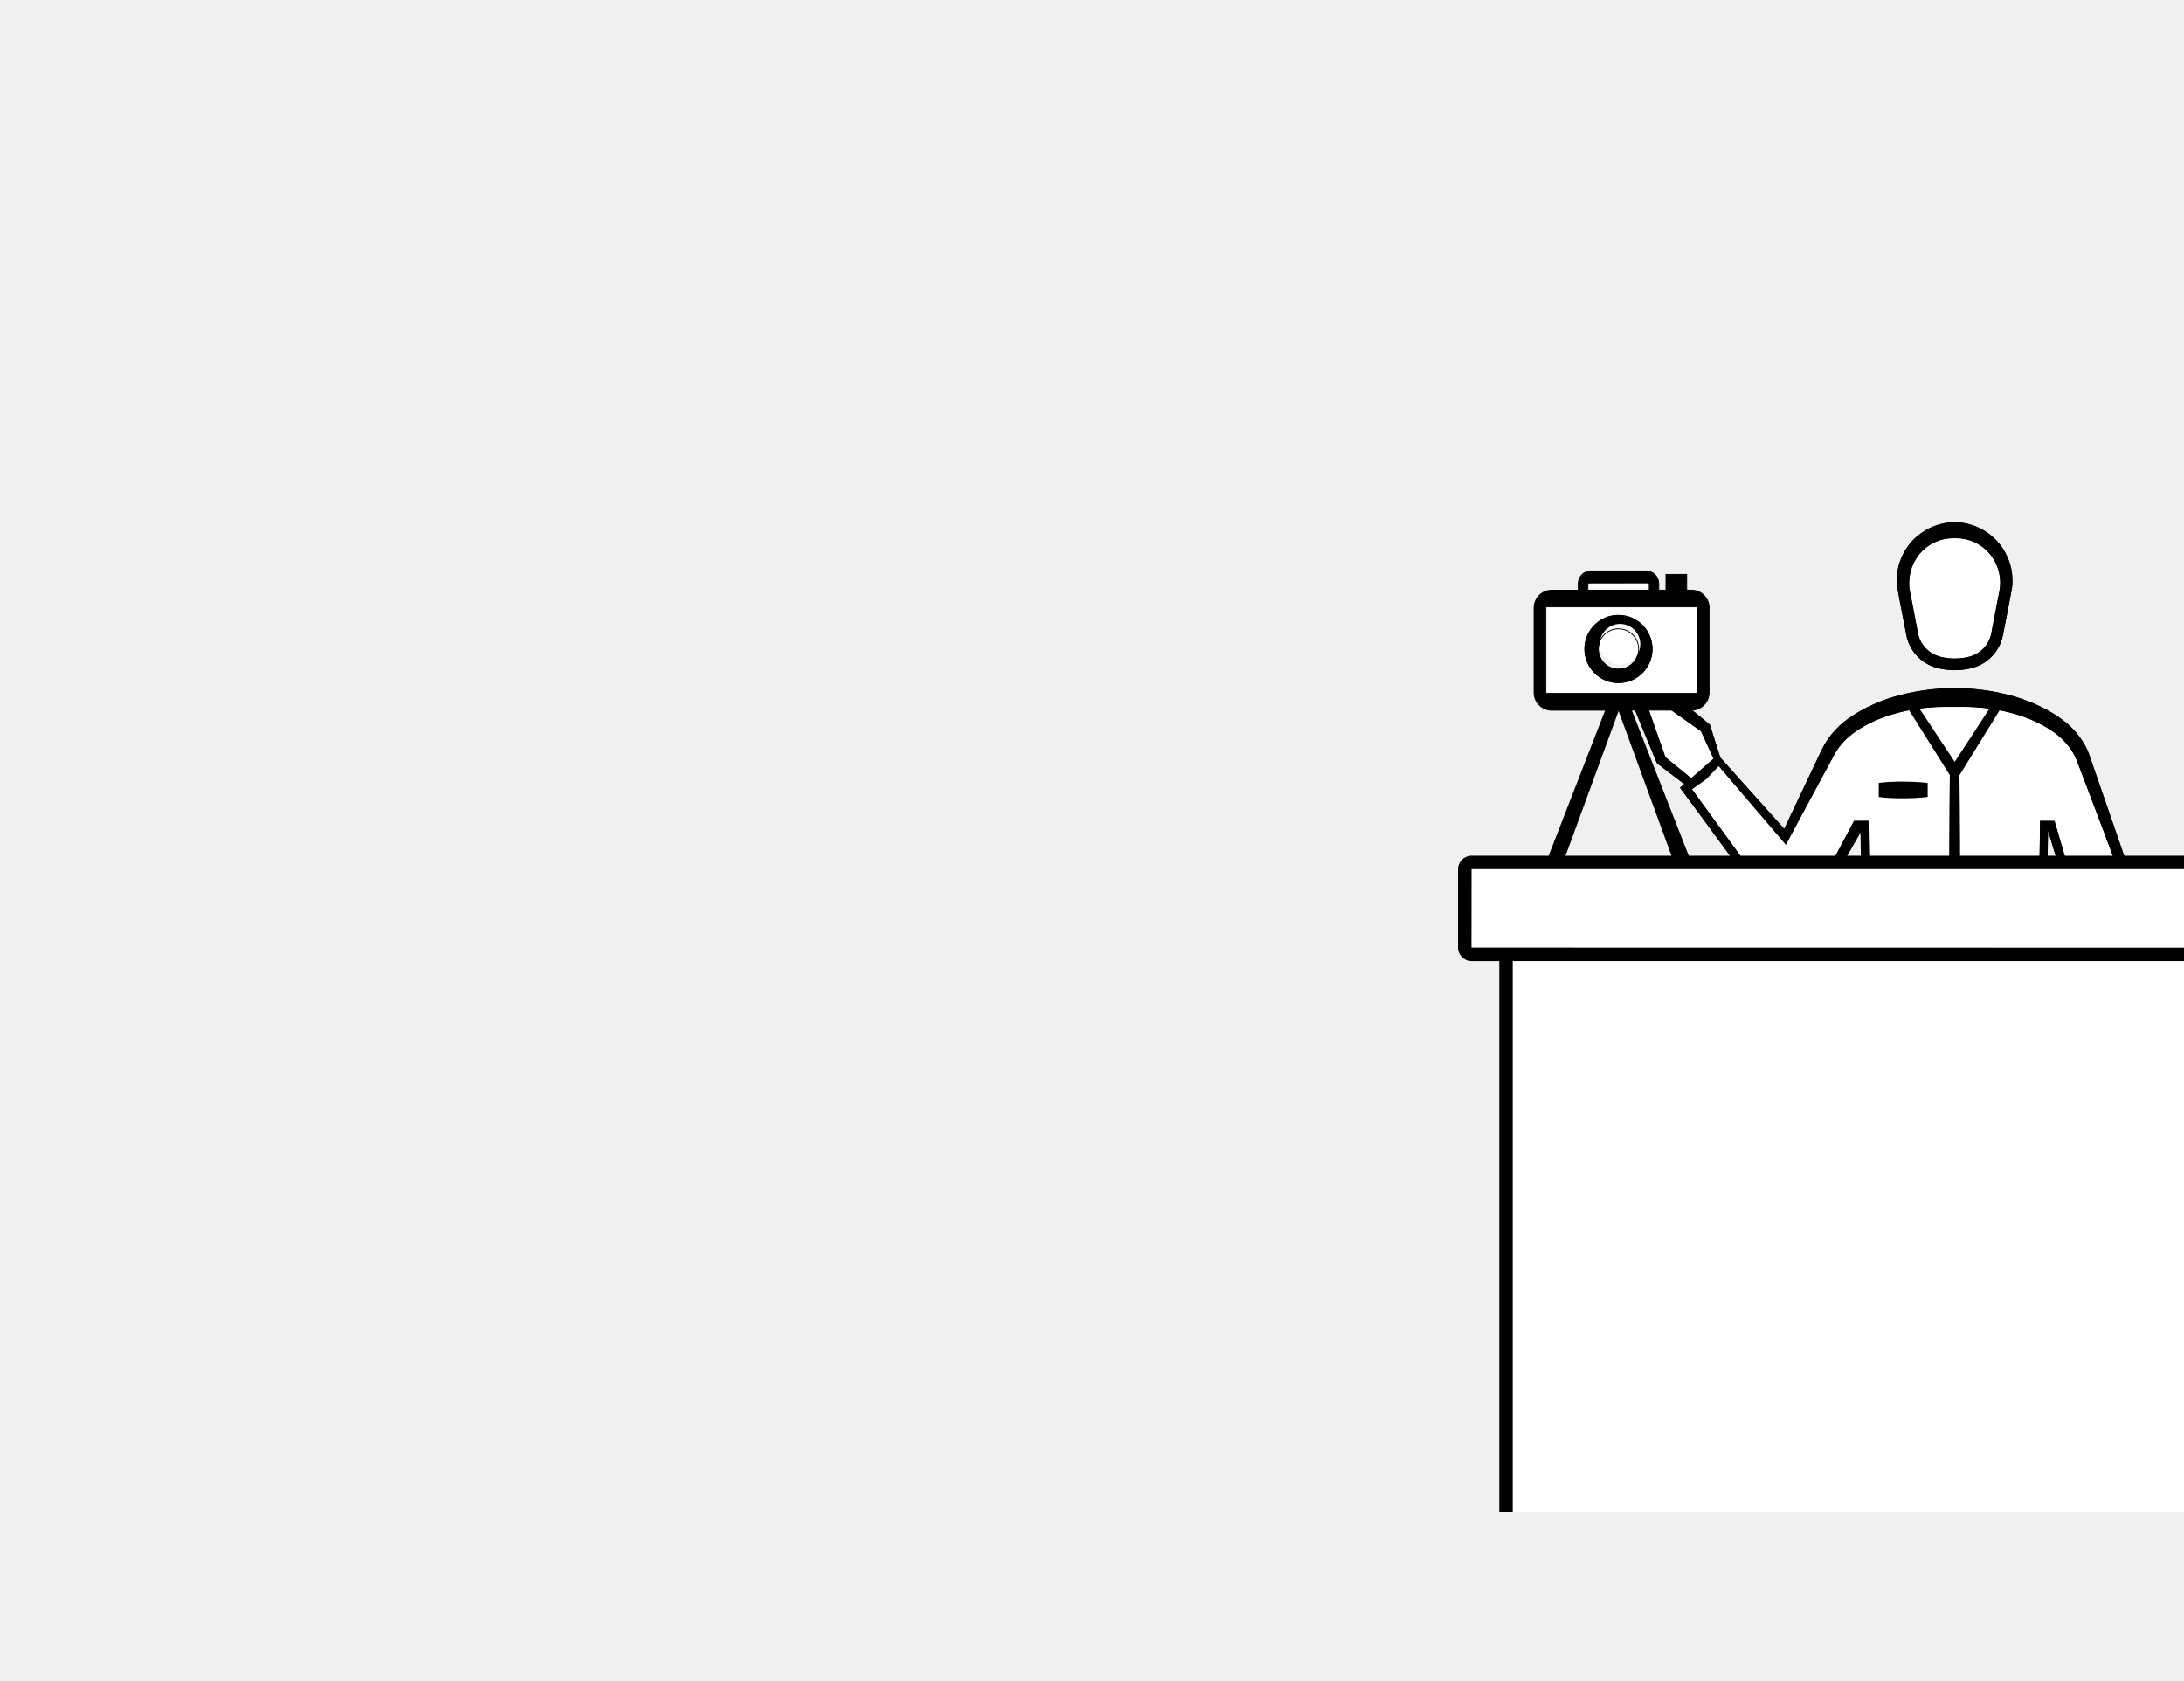
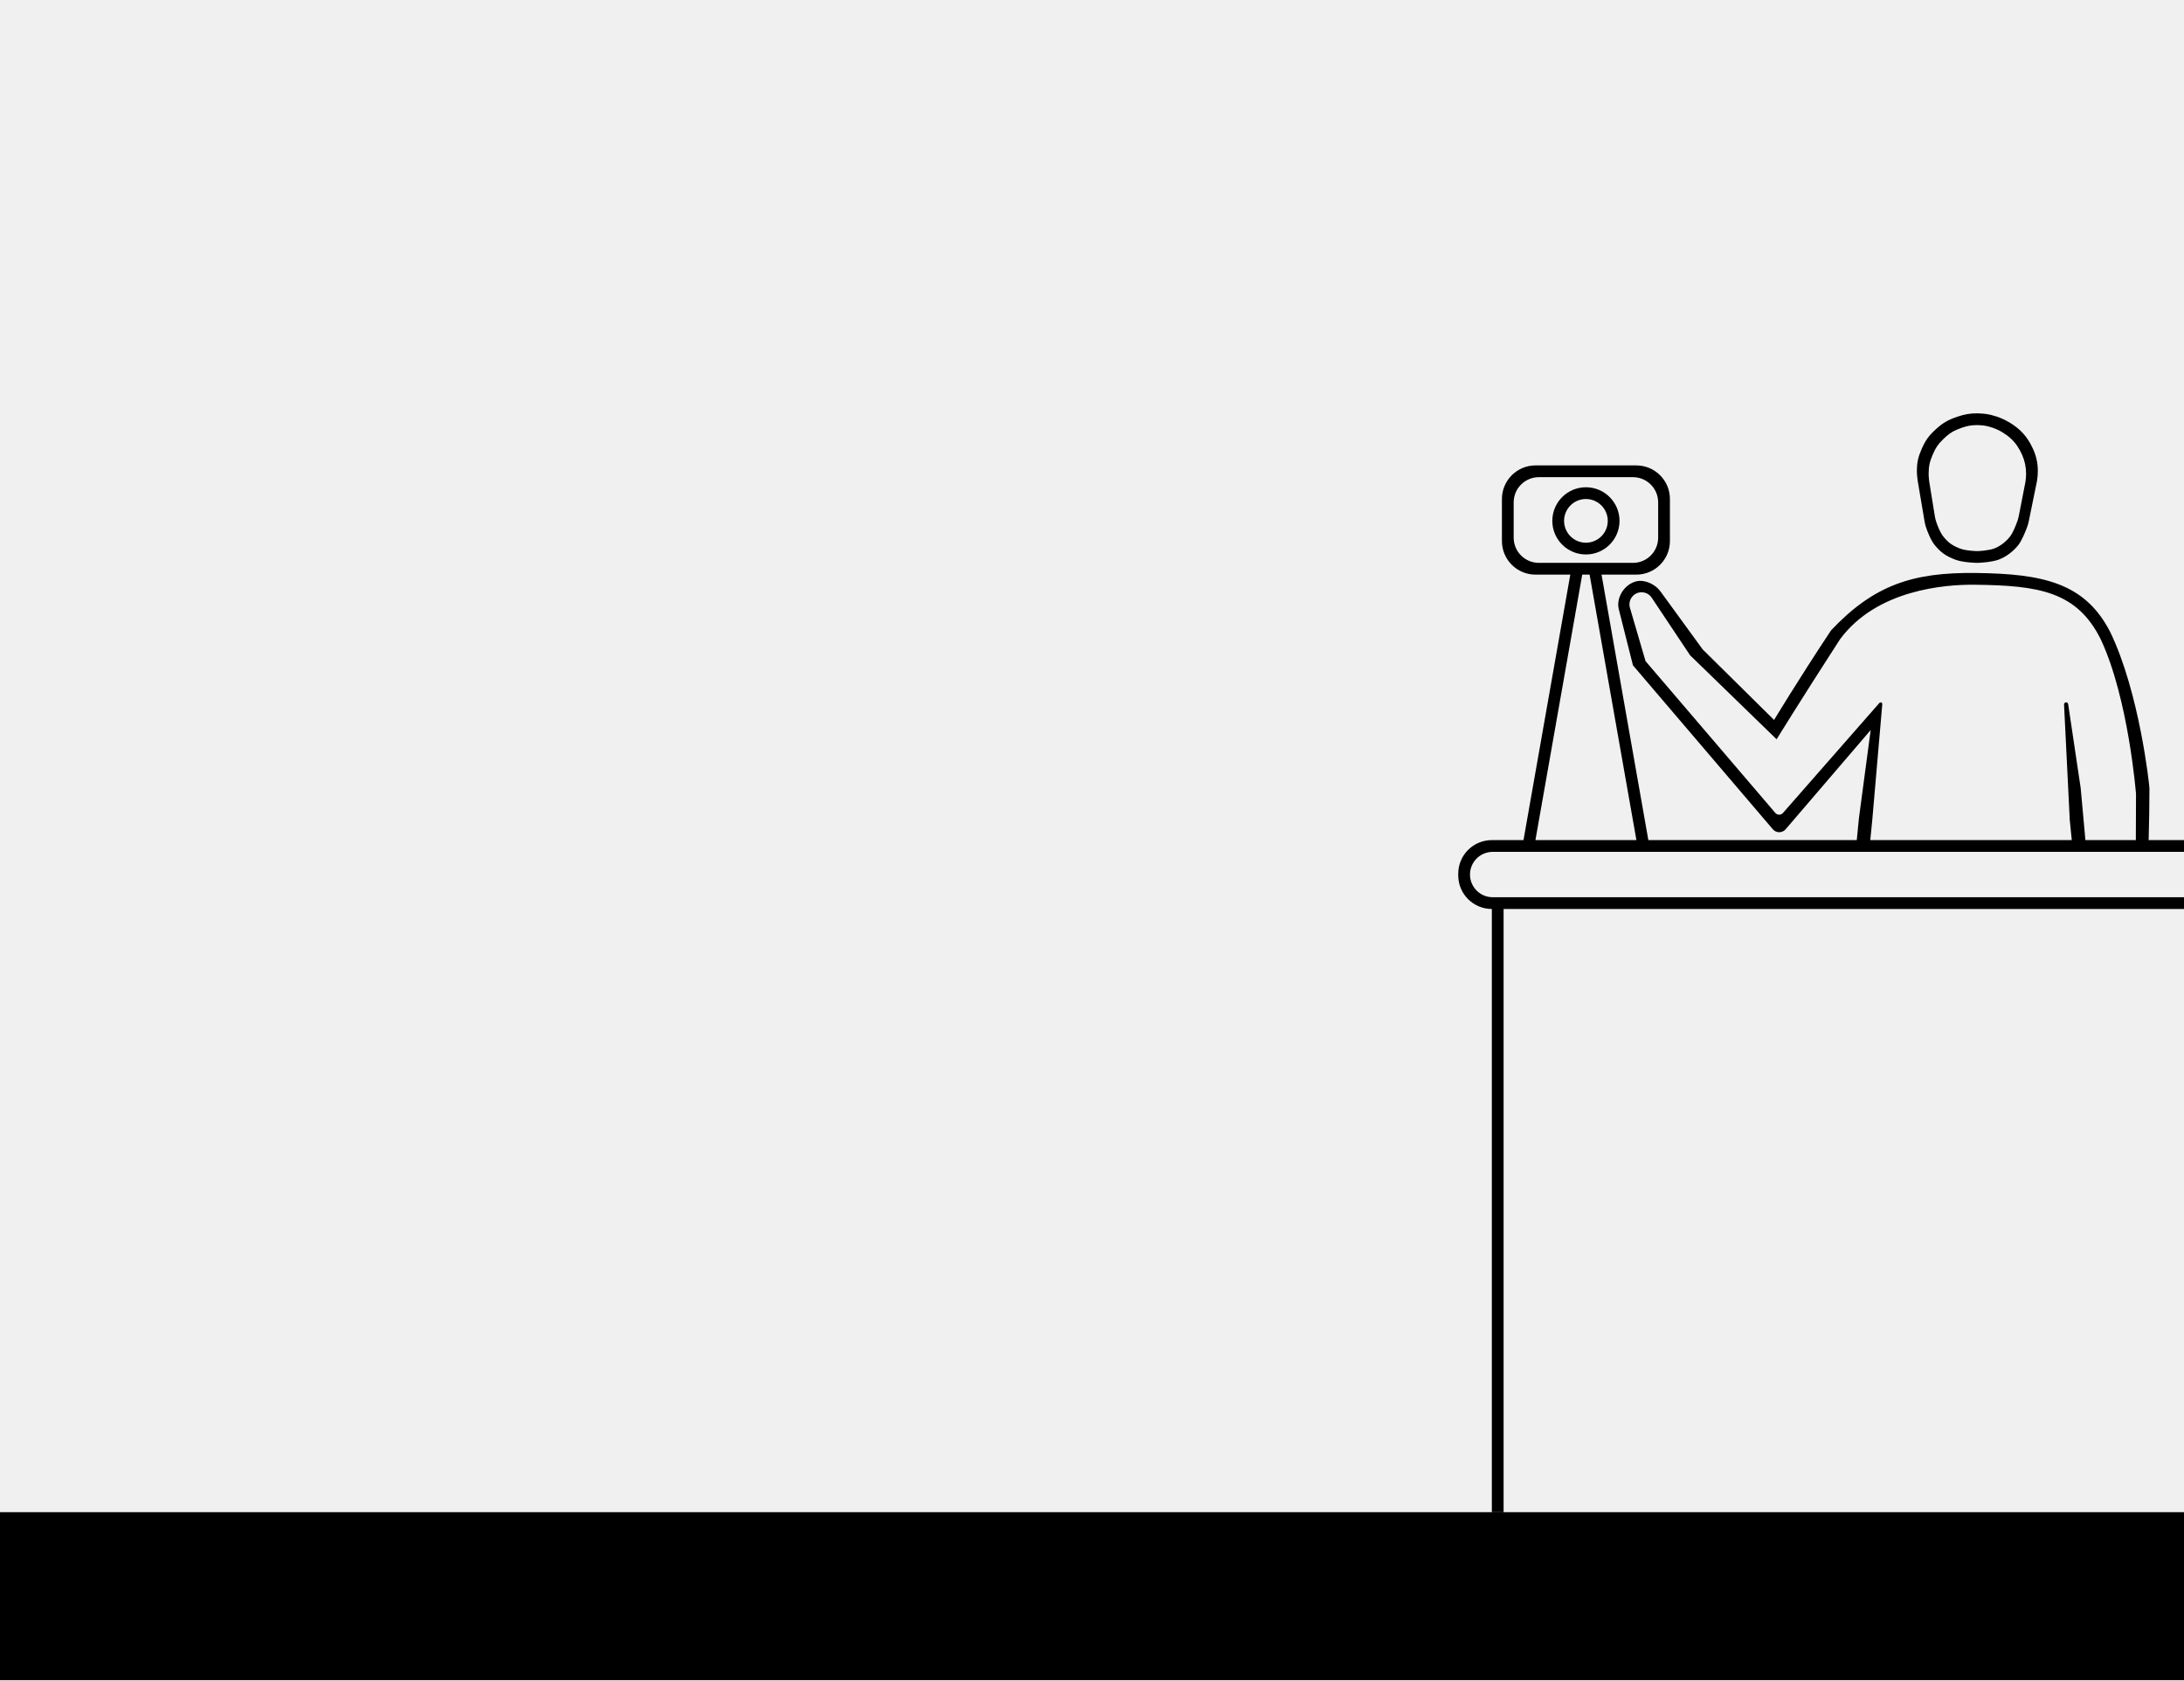
- <svg xmlns="http://www.w3.org/2000/svg" id="Capa_1" data-name="Capa 1" viewBox="0 0 1300 1000">
-   <defs>
-     <style>.cls-1{fill:#fff;}.cls-2{stroke:#000;stroke-miterlimit:10;stroke-width:0.5px;}</style>
-   </defs>
-   <path d="M1274.17,670.54h0l-13.28-24.15-3.73-6.77-3-5.39,0-.07-.06-.1,2,0,.95,0,.75,0,.32-1.75L1261,617l1.63-9,4.28-24.4,4.28-24.41,2.14-12.21c.17-1,.35-2,.53-3.07a20.9,20.9,0,0,0,.19-3.54,21.61,21.61,0,0,0-1.36-6.94l.1.32-29.6-85.61c-.57-1.39-1.21-2.76-1.91-4.09-.23-.44-.47-.88-.73-1.31a45.23,45.23,0,0,0-3.36-5q-1.38-1.78-2.92-3.42c-.34-.36-.69-.72-1-1.07-.17-.18-.33-.33-.49-.48l-.29-.28-.26-.25-.48-.46,0,0-.58-.53-.36-.32-.75-.65,0,0c-.38-.33-.76-.65-1.15-.95a73.27,73.27,0,0,0-9.89-6.5c-.67-.38-1.35-.74-2-1.1l-1.28-.65a.84.84,0,0,0-.21-.11,100.21,100.21,0,0,0-15.76-6.26,129.45,129.45,0,0,0-72.71,0,100.1,100.1,0,0,0-15.75,6.26,1.13,1.13,0,0,0-.22.11c-.43.21-.86.43-1.27.65-.68.36-1.36.72-2,1.1a74,74,0,0,0-9.9,6.5c-.39.3-.77.62-1.15.95s-.76.64-1.14,1l-.58.53-.5.49c-.36.33-.69.64-1,1a48.43,48.43,0,0,0-4,4.49c-.8,1-1.56,2.11-2.26,3.22a2.9,2.9,0,0,0-.27.41.6.6,0,0,0-.09.15c-.26.4-.49.8-.73,1.21a0,0,0,0,0,0,0c-.22.36-.42.71-.62,1.07l-.06.11c-.16.29-.34.61-.5.93s-.25.51-.38.75-.1.2-.14.3l-1,2-3.45,7.3-4.26,9-6.17,13-7.59,16L1024,450.85l-6-18.9-.24-.74-.76-.62-28.09-23h0l-2.22-1.84,0,0-2.54,1.75-10.65,7.34-2.72,1.9,1.27,3.07,13.89,33.56.36.86.58.45,15.74,12,0,0-.82.7,0,0h0l-.86.72h0l-.86.72,1.43,1.94q12.38,16.74,24.66,33.51l12.28,16.81,6.14,8.39,3.07,4.2,1.54,2.1.77,1c.28.35.64.79,1,1.14a20.42,20.42,0,0,0,1.77,1.71,21.3,21.3,0,0,0,5.7,3.55,23.43,23.43,0,0,0,2.26.81,21.76,21.76,0,0,0,5.72.86,20.33,20.33,0,0,0,5.75-.66A21.49,21.49,0,0,0,1085.38,534l2.57-4.52,7.59-13.4,2.65-4.69c2.79-4.91,5.62-9.79,8.45-14.69l.78-1.35.21,11.92v.6l1.19,50.84v0h0v.06h0l-10.33,77v.1h0v.19l-2.3,38.47-1.15,19.3-.28,4.82c0,.12,0,.24,0,.36,0,.64-.06,1.29-.08,1.94,0,.15,0,.3,0,.45l-.06,2-.3,9.66-1.23,38.6L1092,790.23l-.55,19.31c-.11,3.23-.1,6.44-.14,9.66l-.09,9.65-.3,31.55h5.41l.63-31.44.2-9.65c0-.52,0-1,0-1.57l0-1.4c0-1.42,0-2.85.1-4.27,0-.75,0-1.51.08-2.27l.74-19.28v-.13l2.92-77.11c0-1.61.09-3.21.15-4.82.42-11.21,1.21-22.39,1.84-33.59a.41.41,0,0,1,0-.11q.23-3.76.44-7.53.19-3.45.38-6.9c.09-1.57.17-3.14.25-4.71l.45-8.65.46-8.65.09-1.8,0,.13.05-.69,0,.56.74-6.08,1.59-13.12,2.16-19.36,1.81-16.72.28-2.57.2-1.71,2-17.72,0-.3v-.24l-.49-16.77c-.12-4.17-.26-8.34-.37-12.52,0-1.39-.07-2.79-.1-4.19l-.4-16.77-.29-16.77v-.05l0-3.14h-8.62l-23.26,43.76,0,.06a16.2,16.2,0,0,1-2.12,2.69,16.5,16.5,0,0,1-7.55,4.44,16.13,16.13,0,0,1-8.77-.12,16.34,16.34,0,0,1-7.44-4.67c-.26-.29-.44-.5-.69-.81l0-.07-.71-1-1.53-2.1-3.06-4.2-6.11-8.4-12.22-16.8-22.95-31.55,0,0,1.17-1.07,2.39-2.16-2.55-2.08h0l-1.57-1.29-15.28-12.52L981,421l5.52-4.14,0,0,26,18.38,7.93,17.4.18.39.18.19h0l39.8,46.57,2.51,2.94,1.82-3.53h0l2.28-4.22,0,0,14.82-27.5,8.57-15.89,1.05-1.94.27-.5.24-.41v0c.13-.24.28-.5.44-.74l0-.06,0,0c.36-.64.79-1.24,1.21-1.84l.07-.11c.66-1,1.38-1.9,2.14-2.82a40.13,40.13,0,0,1,3.37-3.54c.27-.26.65-.59,1-.88l.5-.46.42-.36.67-.55.2-.14v0c.39-.31.79-.62,1.21-.93,1.06-.8,2.19-1.56,3.34-2.29a68.25,68.25,0,0,1,7.23-4,90.13,90.13,0,0,1,15.72-5.7,112.82,112.82,0,0,1,28.18-3.53c.49,0,1,0,1.49,0h7.71c.5,0,1,0,1.49,0a113,113,0,0,1,28.19,3.53,90.63,90.63,0,0,1,15.71,5.7,69.25,69.25,0,0,1,7.23,4c.87.55,1.74,1.13,2.56,1.73l.77.56c.43.31.84.62,1.21.93l0,0,.19.13,0,0,.64.52.42.36.5.46.25.22.29.26.45.4c.31.29.62.59.91.89a35.54,35.54,0,0,1,2.49,2.7,35,35,0,0,1,3.47,4.93c.61,1.06,1.16,2.14,1.66,3.25a11.9,11.9,0,0,1,.47,1.11l.23.58.25.64,1,2.62,2,5.24,4,10.5,7.94,21,1.17,3.08,1.15,3.09c4.5,12,8.93,24,13.41,36l.1.34a16.2,16.2,0,0,1,1.15,5.08,16.73,16.73,0,0,1-.09,2.65l-.46,3L1266,558.43l-3.77,24.45-1.25,8.17-2.52,16.28-1.48,9.15-2,12.45-.23,1.39h-6.35l1.05,2.44.06.14.55,1.32,3.52,8.38,5.42,12.89,6.17,14.66-3.17,1.91-2.06-2-4.29-4.06-16.78-16,0,0L1237,637.58l-.82-5.74.1-1.9,4.4-81.54h0l0-.54-.16-.48-10.29-33.57,0-.14-7.35-25.12v-.05h-8.62l0,3.14-.29,16.77-.39,16.76c-.13,5.59-.32,11.19-.48,16.77l-.5,16.77v.22l0,.32,2.24,19.35,2.1,19.37,2.15,19.36,1.6,13.1.74,6.1,0-.56.05.69,0-.13.09,1.77.91,17.23c.33,6.41.67,12.83,1.07,19.24.72,12.84,1.66,25.66,2,38.52l2.91,77.11.75,19.27c.15,3.22.15,6.43.24,9.65l.2,9.65.63,31.44h5.42l-.31-31.55-.09-9.65c0-3.22,0-6.43-.14-9.66l-.55-19.31-1.08-38.61-1.22-38.6-.31-9.66c-.06-1.61-.09-3.22-.17-4.82l-.28-4.82-1.15-19.29L1228,636v-.2l-10.34-77.06v.1l0-.23,0,.13,1.2-50.91v-.54l.23-13.1,0,.1,6.47,21.54,9.8,32.7-2.57,43.73-2.31,39.68h0V632l0,.13,2.34,20.14.07.61,0,0,.73.85h0l5.45,5.91,13.37,14.5,4.78,5.18,1,1.1,2.18,2.37,15.1-9.77h0Zm-88.41,160.31-1.12-14.25-.15-1.84-.09-1.16c-.06-.68-.1-1.36-.17-2q0-.44-.09-.87l-.48-4.05-.33-2.72-.65-5.5L1181.45,788l-.66-5.62L1177.11,750c-2.35-21.6-4.71-43.19-6.72-64.83l0-.25-.26-2.57v-.1h-13.71l-.28,2.81c-2,21.64-4.37,43.22-6.72,64.81l-3.68,32.36-1.89,16.18-1,8.08-.48,4c-.08.67-.14,1.35-.19,2a.76.76,0,0,1,0,.15c-.05.63-.09,1.26-.15,1.89l-1.29,16.23-1.38,16.23-1.13,13.32h6l3.93-45.17c.13-1.35.22-2.7.38-4l.51-4.05,1-8.06,2.06-16.15,4.1-32.29,7-54.86,0,.13,7,54.86,1.42,11.15,2.67,21,1.33,10.5.73,5.78.29,2.31.73,5.62.51,4.05a.66.66,0,0,1,0,.14c0,.42.1.84.13,1.26s.1,1,.14,1.52.07.84.11,1.26l3.92,45h6l-1.14-13.32Z" />
-   <path class="cls-1" d="M1268.29,543.19l-.46,3L1266,558.43l-3.77,24.45-1.25,8.17-2.52,16.28-1.48,9.15-2,12.45-.23,1.39h-6.35l1.05,2.44.06.14.55,1.32,3.52,8.38,5.42,12.89,6.17,14.66-3.17,1.91-2.06-2-4.29-4.06-16.78-16,0,0L1237,637.58l-.82-5.74.1-1.9,4.4-81.54h0l0-.54-.16-.48-10.29-33.57,0-.14-7.35-25.12v-.05h-8.62l0,3.14-.29,16.77-.39,16.76c-.13,5.59-.32,11.19-.48,16.77l-.5,16.77v.22l0,.32,2.24,19.35,2.1,19.37,2.15,19.36,1.6,13.1.74,6.1.09,1.77.91,17.23c.33,6.41.67,12.83,1.07,19.24.72,12.84,1.66,25.66,2,38.52l2.91,77.11.75,19.27c.15,3.22.15,6.43.24,9.65l.2,9.65.63,31.44h-41.93l-1.14-13.32-1.37-16.23-1.12-14.25-.15-1.84-.09-1.16c-.06-.68-.1-1.36-.17-2q0-.44-.09-.87l-.48-4.05-.33-2.72-.65-5.5L1181.45,788l-.66-5.62L1177.11,750c-2.35-21.6-4.71-43.19-6.72-64.83l0-.25-.26-2.57v-.1h-13.71l-.28,2.81c-2,21.64-4.37,43.22-6.72,64.81l-3.68,32.36-1.89,16.18-1,8.08-.48,4c-.08.67-.14,1.35-.19,2a.76.76,0,0,1,0,.15c-.05.63-.09,1.26-.15,1.89l-1.29,16.23-1.38,16.23-1.13,13.32h-41.93l.63-31.44.2-9.65c0-.52,0-1,0-1.57l0-1.4c0-1.42,0-2.85.1-4.27,0-.75,0-1.51.08-2.27l.74-19.28v-.13l2.92-77.11c0-1.61.09-3.21.15-4.82.42-11.21,1.21-22.39,1.84-33.59a.41.41,0,0,1,0-.11c.16-2.51.3-5,.44-7.53q.19-3.45.38-6.9c.09-1.57.17-3.14.25-4.71l.45-8.65.46-8.65.09-1.8.74-6.08,1.59-13.12,2.16-19.36,1.81-16.72.28-2.57.2-1.71,2-17.72,0-.3v-.24l-.49-16.77c-.12-4.17-.26-8.34-.37-12.52,0-1.39-.07-2.79-.1-4.19l-.4-16.77-.29-16.77v-.05l0-3.14h-8.62l-23.26,43.76,0,.06a16.2,16.2,0,0,1-2.12,2.69,16.5,16.5,0,0,1-7.55,4.44,16.13,16.13,0,0,1-8.77-.12,16.34,16.34,0,0,1-7.44-4.67c-.26-.29-.44-.5-.69-.81l0-.07-.71-1-1.53-2.1-3.06-4.2-6.11-8.4-12.22-16.8-22.95-31.55,0,0,1.17-1.07,2.39-2.16-2.55-2.08h0l-1.57-1.29-15.28-12.52L981,421l5.52-4.14,0,0,26,18.38,7.93,17.4.18.39.18.19h0l39.8,46.57,2.51,2.94,1.82-3.53h0l2.28-4.22,0,0,14.82-27.5,8.57-15.89,1.05-1.94.27-.5.24-.41v0c.13-.24.28-.5.44-.74l0-.06,0,0c.36-.64.79-1.24,1.21-1.84l.07-.11c.66-1,1.38-1.9,2.14-2.82a40.13,40.13,0,0,1,3.37-3.54c.27-.26.65-.59,1-.88l.5-.46.42-.36.67-.55.2-.14v0c.39-.31.79-.62,1.21-.93,1.06-.8,2.19-1.56,3.34-2.29a68.25,68.25,0,0,1,7.23-4,90.13,90.13,0,0,1,15.72-5.7,112.82,112.82,0,0,1,28.18-3.53c.49,0,1,0,1.49,0h7.71c.5,0,1,0,1.49,0a113,113,0,0,1,28.19,3.53,90.63,90.63,0,0,1,15.71,5.7,69.25,69.25,0,0,1,7.23,4c.87.55,1.74,1.13,2.56,1.73l.77.56c.43.31.84.62,1.21.93l0,0,.19.13,0,0,.64.52.42.36.5.46.25.22.29.26.45.4c.31.29.62.59.91.89a35.54,35.54,0,0,1,2.49,2.7,35,35,0,0,1,3.47,4.93c.61,1.06,1.16,2.14,1.66,3.25a11.9,11.9,0,0,1,.47,1.11l.23.58.25.64,1,2.62,2,5.24,4,10.5,7.94,21,1.17,3.08,1.15,3.09c4.5,12,8.93,24,13.41,36l.1.34a16.2,16.2,0,0,1,1.15,5.08A16.73,16.73,0,0,1,1268.29,543.19Z" />
-   <path d="M1197.82,344.42c0-.85-.07-1.73-.16-2.6l-.4-2.85a5.15,5.15,0,0,0-.15-.68L1197,338a35.05,35.05,0,0,0-6.54-13.89,33.68,33.68,0,0,0-7.69-7.2h0a36.27,36.27,0,0,0-4.28-2.5,34.43,34.43,0,0,0-4.47-1.85c-.92-.31-1.87-.58-2.83-.81a31.49,31.49,0,0,0-15.51,0,36.27,36.27,0,0,0-3.76,1.13,33.17,33.17,0,0,0-3.56,1.53c-.89.44-1.76.92-2.61,1.43s-1.68,1.06-2.48,1.64c-.41.29-.82.6-1.21.91a33,33,0,0,0-5.68,5.72,33.88,33.88,0,0,0-2.7,4h0c-.49.84-.94,1.7-1.35,2.57a34.65,34.65,0,0,0-2.49,7.31l-.07.28a5,5,0,0,0-.15.67l-.4,2.85c0,.23,0,.47-.06.7,0,.63-.07,1.26-.1,1.88v0c0,.4,0,.81,0,1.21a33.78,33.78,0,0,0,.24,3.87c.09.7.18,1.32.29,1.91l.37,1.82c.61,3.52,1.32,7.11,2,10.58L1135,379.3l.22.79a25.16,25.16,0,0,0,1.71,4.38q.36.7.75,1.38c.4.68.83,1.34,1.28,2,.15.22.31.44.48.65.32.41.65.81,1,1.2s.69.78,1.07,1.15c.55.56,1.13,1.1,1.73,1.61a22.66,22.66,0,0,0,1.9,1.45c.43.29.86.57,1.31.84a26.23,26.23,0,0,0,5.72,2.54c1.1.32,2.08.54,3,.72s1.91.36,2.91.49a43,43,0,0,0,10.79,0c1-.13,2-.3,2.91-.49s1.87-.4,3-.72a26.23,26.23,0,0,0,5.72-2.54,25.31,25.31,0,0,0,8.75-8.88,24.9,24.9,0,0,0,2.46-5.79l.21-.74.47-2.2,2.6-13.27c.69-3.49,1.4-7.09,2-10.64l.37-1.79c.11-.6.2-1.22.29-1.91a34,34,0,0,0,.24-3.85C1197.85,345.22,1197.83,344.83,1197.82,344.42ZM1145,384.23s0,0,0,0a17.86,17.86,0,0,1-1.26-1.86h0a17.29,17.29,0,0,1-1.31-2.83c-.16-.43-.3-.88-.43-1.33l-.17-.57-3.89-20.47c-.15-.91-.35-1.82-.55-2.7s-.38-1.75-.53-2.62l-.07-.45-.19-1.14c0-.22,0-.44-.07-.66a.77.77,0,0,0,0-.15l-.06-.7c-.07-1.05-.08-2.07,0-3,0-.37.08-.77.11-1.18.06-.63.1-1.23.19-1.83l.43-2.25.06-.2.06-.21h0a2,2,0,0,0,.08-.26c.06-.24.13-.48.21-.71.14-.48.3-1,.47-1.41a27.1,27.1,0,0,1,4.86-8.32,25.79,25.79,0,0,1,9.37-6.87,25.5,25.5,0,0,1,9.88-2.14l.56,0h2.38a25.53,25.53,0,0,1,7.3,1.26c.39.13.78.26,1.17.41s.78.3,1.16.47q1.38.62,2.67,1.35a25.25,25.25,0,0,1,3.64,2.51,24.64,24.64,0,0,1,3,3,26.77,26.77,0,0,1,2.62,3.63h0a27,27,0,0,1,2.9,6.8q0,.15.09.27c0,.15.09.29.12.43l.43,2.26c.09.58.13,1.18.19,1.81,0,.41.06.81.11,1.23a27.76,27.76,0,0,1-.06,3c0,.51-.08,1-.15,1.52l-.25,1.56c-.14.88-.34,1.77-.53,2.62s-.39,1.8-.55,2.72l-3.9,20.5-.15.51a17.77,17.77,0,0,1-8.08,10.59,18.41,18.41,0,0,1-4.16,1.85c-.79.23-1.68.43-2.3.55s-1.56.29-2.44.41a34.7,34.7,0,0,1-4.48.28,35.14,35.14,0,0,1-4.51-.28c-.86-.12-1.66-.26-2.43-.41-.61-.12-1.51-.32-2.29-.55a18.41,18.41,0,0,1-4.16-1.85,18.63,18.63,0,0,1-3.58-2.82A19.92,19.92,0,0,1,1145,384.23Z" />
-   <path class="cls-1" d="M1136.45,348.74c0,.5.09,1,.15,1.51l.25,1.57c.15.88.35,1.77.54,2.62s.39,1.8.54,2.7l3.9,20.47.16.56a17.74,17.74,0,0,0,8.07,10.59,18.65,18.65,0,0,0,4.17,1.84c.77.23,1.68.43,2.29.55.77.16,1.56.29,2.43.41a35.14,35.14,0,0,0,4.51.28,34.7,34.7,0,0,0,4.48-.28c.88-.12,1.68-.25,2.43-.41s1.52-.32,2.3-.55a18.18,18.18,0,0,0,10.5-8.25,18.84,18.84,0,0,0,1.75-4.18l.14-.52,3.91-20.5c.15-.91.35-1.82.54-2.71s.39-1.75.54-2.62l.25-1.57c.06-.5.12-1,.15-1.51a25.5,25.5,0,0,0,0-3c0-.41-.07-.82-.11-1.23-.05-.63-.09-1.23-.19-1.8l-.43-2.27c0-.14-.07-.28-.11-.42l-.09-.28a26.9,26.9,0,0,0-5.53-10.43,26.14,26.14,0,0,0-19-9l-1.42,0h-1.52a26.06,26.06,0,0,0-19.24,9,26.89,26.89,0,0,0-5.54,10.44l-.09.27c0,.14-.08.28-.11.41l-.43,2.25c-.09.6-.14,1.2-.19,1.83,0,.41-.06.82-.11,1.18A28.59,28.59,0,0,0,1136.45,348.74Z" />
-   <path d="M1147.43,466c-2.42-.32-4.85-.49-7.28-.61s-4.85-.17-7.28-.18l-3.64,0c-1.21.05-2.43.06-3.64.13-2.43.12-4.85.29-7.28.63v8.39c2.43.34,4.85.52,7.28.63,1.21.07,2.43.09,3.64.13l3.64,0c2.43,0,4.85-.06,7.28-.18s4.86-.29,7.28-.62Z" />
-   <path d="M1275.59,673h0l-1.37-2.39h0l-13.28-24.16-3.73-6.77-3-5.48,0-.07h0l2,0,1,0h.75l.31-1.74,2.79-15.39,1.63-9,4.28-24.41,4.28-24.41,2.14-12.21c.17-1,.35-2,.53-3.07a21,21,0,0,0,.19-3.54,21.76,21.76,0,0,0-1.35-6.94l.1.31-29.62-85.63a39.79,39.79,0,0,0-1.94-4.13c-.23-.44-.47-.88-.73-1.31a43.06,43.06,0,0,0-3.32-4.94l0,0q-1.38-1.78-2.92-3.42c-.33-.35-.66-.7-1-1l0,0c-.17-.18-.33-.33-.49-.48l-.29-.28-.23-.21-.51-.5,0,0-.55-.49q-.19-.19-.39-.36l-.75-.65,0,0c-.37-.32-.74-.62-1.12-.91a73.11,73.11,0,0,0-9.9-6.51c-.67-.37-1.34-.74-2-1.1l-1.28-.65-.2-.11a99.74,99.74,0,0,0-15.77-6.26,129.28,129.28,0,0,0-72.73,0,99.63,99.63,0,0,0-15.76,6.26l-.21.11-1.28.65c-.68.36-1.35.73-2,1.1a73.11,73.11,0,0,0-9.9,6.51c-.38.3-.77.61-1.15.94s-.76.65-1.14,1l-.58.52-.51.5c-.35.33-.68.64-1,1a49.89,49.89,0,0,0-4,4.5c-.8,1-1.56,2.11-2.26,3.21a4.94,4.94,0,0,0-.27.42.6.6,0,0,0-.09.15c-.26.4-.49.79-.73,1.2s-.42.71-.62,1.07l-.06.11-.5.93c-.13.26-.25.51-.38.75l-.15.34-1,2-3.44,7.26-4.29,9.06-6.14,13-7.6,16.07L1024,450.88l-6-18.9-.24-.73-.76-.63-28.1-23h0l-2.22-1.83-2.54,1.75-10.65,7.34-2.72,1.9-.05,0,1.28,3.07,13.89,33.57h0l.36.85.58.44,15.7,12,0,0h0l-.84.69,0,0h0l-.86.72h0l-.86.72,0,0,1.44,1.94c8.24,11.17,16.5,22.31,24.67,33.53l12.27,16.8,6.15,8.4,3.07,4.2,1.54,2.1.76,1.05c.28.36.65.79,1,1.14a19,19,0,0,0,1.77,1.71,21,21,0,0,0,5.7,3.55,19.06,19.06,0,0,0,2.26.81,21,21,0,0,0,5.72.86,20,20,0,0,0,5.76-.66,21.55,21.55,0,0,0,10-5.71,21.2,21.2,0,0,0,3.48-4.63l2.57-4.52,7.59-13.41,2.66-4.68c2.79-4.92,5.61-9.8,8.44-14.7l.78-1.35.22,11.87v.6l1.18,50.91v0l-10.33,77v.1h0v.19l-2.3,38.47-1.15,19.3-.28,4.82c0,.12,0,.24,0,.36,0,.64-.06,1.29-.08,1.94,0,.15,0,.3,0,.45,0,.69,0,1.38-.07,2.07l-.3,9.66L1093,751.76,1092,790.37l-.55,19.31c-.11,3.23-.1,6.44-.14,9.66l-.09,9.66-.3,31.4h5.42l.62-31.3.2-9.65c0-.57,0-1.14,0-1.71l0-1.4c0-1.43,0-2.85.1-4.27,0-.75,0-1.51.08-2.27l.74-19.28v-.13l2.91-77c0-1.65.1-3.29.16-4.94.42-11.21,1.21-22.39,1.84-33.59a.41.41,0,0,1,0-.11q.23-3.76.44-7.53.19-3.45.38-6.9c.09-1.57.17-3.14.25-4.71l.45-8.65.45-8.65h0l116.47,0h0l.91,17.33c.33,6.41.67,12.84,1.07,19.25.72,12.84,1.66,25.67,2,38.53l2.91,77.12.74,19.28c.16,3.22.16,6.43.25,9.65l.2,9.65.62,31.3h5.43l-.31-31.4-.09-9.66c0-3.22,0-6.43-.14-9.66l-.55-19.31-1.08-38.61-1.22-38.63-.31-9.66c-.06-1.61-.08-3.22-.17-4.82l-.28-4.82-1.15-19.3-2.3-38.47v-.19h0l-10.34-77.1v.11l0-.24,0,.13,1.19-50.91v-.55l.24-13.05v0l6.5,21.63,9.8,32.71-2.57,43.75L1230.54,632h0v.08l0,.13h0l2.33,20.14.06.53V653l.75.87h0l5.46,5.91,13.37,14.5,4.78,5.19,1,1.09,2.18,2.38,15.12-9.78Zm-16.66-17.54,6.17,14.66,0,.1-3.17,1.91-2.07-2-4.28-4.08-16.81-16v-.08L1237,637.67l-.49-3.44H1250l3.52,8.38ZM981,421l5.52-4.14,25.95,18.38,7.42,16.27-13.28,11.62,0,0-15.28-12.51L980.91,421Zm124.89,209.46,1.59-13,2.16-19.37,1.81-16.8.28-2.57.2-1.71,2-17.65,0-.32v-.29l-.5-16.7c-.12-4.19-.26-8.39-.36-12.59,0-1.39-.07-2.79-.1-4.19l-.4-16.77-.29-16.77v-.05l-.06-3.09h-8.62l-23.26,43.77,0,.06a16.88,16.88,0,0,1-2.13,2.7,16.43,16.43,0,0,1-7.55,4.43,15.94,15.94,0,0,1-8.77-.12,16.49,16.49,0,0,1-3.41-1.45,16.28,16.28,0,0,1-4-3.22c-.26-.29-.44-.5-.69-.81l0-.07-.71-1-1.53-2.1-3.06-4.19-6.11-8.41-12.23-16.81-23-31.57,0,0,8.56-6.11,7.34-7.69,37.48,43.86,2.52,2.95,1.81-3.53h0l2.3-4.28,0,0L1082,467.43l8.57-15.88,1.06-2,.27-.5.24-.41c.14-.24.3-.5.45-.77l0-.06,0,0c.38-.62.79-1.21,1.21-1.8a.34.34,0,0,1,.07-.11,31.92,31.92,0,0,1,2.13-2.81,38.93,38.93,0,0,1,3.36-3.55c.28-.27.67-.6,1-.89l.5-.45.42-.36c.2-.18.43-.36.66-.56l.2-.14,0,0c.38-.31.79-.61,1.21-.92,1.06-.81,2.18-1.56,3.33-2.3a70.24,70.24,0,0,1,7.24-4,91,91,0,0,1,15.72-5.7c2.22-.58,4.47-1.08,6.73-1.51l24.24,38.62-.22,18.43-.13,21.37-.12,42.74.12,42.74.13,21.37.23,19.15Zm36.67-208.74a119.87,119.87,0,0,1,15.4-1.05h10.7a120.1,120.1,0,0,1,15.53,1.06l-20.66,31.7Zm71.76,66.84,0,3.14-.3,16.77-.39,16.77c-.12,5.59-.31,11.19-.47,16.78l-.5,16.77V559l0,.32,2.24,19.36,2.1,19.37,2.15,19.37,1.59,13h0c-11.74-.74-44.37-2.69-54.42-3.3l.22-19.17.15-21.37.11-42.74-.11-42.74-.14-21.37-.21-18.31,23.94-38.72q3.33.63,6.6,1.49a91,91,0,0,1,15.72,5.7,70.24,70.24,0,0,1,7.24,4c.86.56,1.71,1.12,2.53,1.7l.8.6c.41.3.82.59,1.18.89l0,0,0,0,.2.14c.24.2.47.38.67.56l.42.36.49.45.23.19.29.26c.17.16.34.3.48.44l.88.85a35.54,35.54,0,0,1,2.49,2.7,35,35,0,0,1,3.47,4.93,33,33,0,0,1,1.69,3.29c.18.37.32.74.48,1.11l.23.58.24.63,1,2.62,2,5.25,4,10.51,7.94,21c.38,1,.77,2,1.14,3s.8,2.09,1.19,3.14c4.5,12,8.93,24,13.42,36l.09.33a16,16,0,0,1,1.15,5.09,16.66,16.66,0,0,1-.1,2.64l-.45,3L1266,558.5,1262.22,583l-1.25,8.17-2.52,16.29-1.48,9.15-2,12.36h0l-10.49-1.08-8,.8,4.32-80.19h0l0-.53-.15-.48-10.3-33.59,0-.14-7.36-25.17ZM1185.78,831l-1.14-14.4-.15-1.84-.09-1.16c-.06-.68-.1-1.36-.17-2q0-.44-.09-.87l-.48-4.05-.33-2.72-.64-5.36L1181.45,788l-.66-5.62L1177.11,750c-2.35-21.6-4.71-43.19-6.72-64.83l0-.25-.25-2.57H1156.4l-.28,2.82c-2,21.64-4.37,43.23-6.72,64.83l-3.68,32.37-1.9,16.18-1,8.08-.48,4.05c-.08.62-.14,1.25-.19,1.88a.76.76,0,0,1,0,.15c-.05.68-.09,1.36-.14,2l-1.3,16.24-1.37,16.24-1.12,13.16h6l3.92-45c.13-1.35.21-2.7.38-4l.51-4.05,1-8.07,2.06-16.15,4.1-32.29,7-54.86,7,54.86,1.42,11.15,2.68,21.14,1.32,10.37.73,5.78.29,2.31.74,5.76.51,4.05c0,.42.1.84.13,1.26s.1,1,.14,1.52.07.84.11,1.26l3.92,45h6l-1.12-13.16Z" />
-   <path d="M1197.84,344.43c0-.86-.06-1.74-.16-2.61l-.4-2.84a5.29,5.29,0,0,0-.15-.69l-.07-.28a35.05,35.05,0,0,0-6.54-13.89,33.35,33.35,0,0,0-7.71-7.2h0a34.16,34.16,0,0,0-8.75-4.35c-.92-.31-1.87-.58-2.83-.81a31.49,31.49,0,0,0-15.51,0,36.27,36.27,0,0,0-3.76,1.13,34,34,0,0,0-3.56,1.52c-.89.45-1.77.93-2.61,1.44s-1.68,1.06-2.48,1.64c-.41.29-.82.6-1.21.91a33,33,0,0,0-5.68,5.72,36.51,36.51,0,0,0-2.7,4h0c-.48.84-.93,1.7-1.35,2.57a34.65,34.65,0,0,0-2.49,7.31l-.07.28a5,5,0,0,0-.15.67l-.4,2.85c0,.23,0,.47-.06.7-.06.63-.08,1.26-.1,1.88v0c0,.4,0,.81,0,1.21a33.78,33.78,0,0,0,.24,3.87c.09.7.18,1.32.29,1.91l.37,1.82c.61,3.52,1.32,7.11,2,10.58L1135,379.3l.22.79a25.16,25.16,0,0,0,1.71,4.38c.23.47.49.94.75,1.4a21.27,21.27,0,0,0,1.28,2c.15.22.31.44.48.65.32.41.65.81,1,1.2s.69.78,1.07,1.15a20.34,20.34,0,0,0,1.73,1.61,22.66,22.66,0,0,0,1.9,1.45c.43.3.87.59,1.32.86a26.15,26.15,0,0,0,5.71,2.54c1.11.33,2.09.54,3,.73s1.91.35,2.91.48a43,43,0,0,0,10.79,0c1-.13,2-.3,2.91-.48s1.87-.4,3-.73a26.15,26.15,0,0,0,5.71-2.54,25.34,25.34,0,0,0,8.76-8.88,25.78,25.78,0,0,0,2.46-5.79l.21-.74.47-2.2,2.6-13.28c.69-3.48,1.4-7.08,2-10.64l.37-1.79c.11-.6.2-1.22.29-1.91a34.05,34.05,0,0,0,.25-3.85C1197.86,345.23,1197.85,344.83,1197.84,344.43ZM1145,384.23s0,0,0,0a15.57,15.57,0,0,1-1.26-1.86h0a16.55,16.55,0,0,1-1.31-2.83c-.16-.43-.3-.88-.43-1.33l-.17-.57-3.89-20.47c-.15-.91-.35-1.82-.55-2.7s-.38-1.75-.53-2.62l-.07-.45-.18-1.13c0-.22,0-.45-.08-.67a.77.77,0,0,0,0-.15c0-.23,0-.46,0-.69a26,26,0,0,1,0-3c0-.37.07-.77.11-1.18,0-.64.1-1.23.19-1.83l.43-2.25a1.6,1.6,0,0,1,0-.21l.06-.21h0l.09-.26c.06-.24.13-.47.2-.71.14-.47.3-.94.47-1.41a27.1,27.1,0,0,1,4.86-8.32,25.79,25.79,0,0,1,9.37-6.87,25.5,25.5,0,0,1,9.88-2.14h1.53l.92,0h.49a25.53,25.53,0,0,1,7.3,1.26c.39.12.78.26,1.17.41s.78.3,1.16.47a25.67,25.67,0,0,1,2.67,1.35,25.25,25.25,0,0,1,3.64,2.51,23.55,23.55,0,0,1,3.06,3,27.43,27.43,0,0,1,2.6,3.62h0a26.71,26.71,0,0,1,2.92,6.8l.09.28c0,.14.09.28.12.42l.43,2.27c.09.58.13,1.17.19,1.81,0,.41.06.81.11,1.22a27.94,27.94,0,0,1-.06,3c0,.51-.09,1-.15,1.52l-.25,1.56c-.15.88-.34,1.77-.53,2.63s-.4,1.79-.55,2.71l-3.9,20.51-.15.51a17.84,17.84,0,0,1-8.08,10.59,18.49,18.49,0,0,1-4.17,1.85c-.78.23-1.68.43-2.3.55s-1.56.29-2.44.41a36.14,36.14,0,0,1-9,0c-.87-.12-1.67-.25-2.43-.41s-1.52-.32-2.3-.55a18.69,18.69,0,0,1-4.17-1.85,17.7,17.7,0,0,1-3.58-2.84A15,15,0,0,1,1145,384.23Z" />
-   <polygon points="1254.14 634.15 1254.18 634.22 1257.52 634.22 1257.14 634.21 1256.18 634.19 1254.14 634.15" />
-   <polygon points="1000.75 468.19 1000.76 468.2 1001.63 467.47 1001.63 467.46 1002.5 466.73 1002.46 466.7 1000.75 468.19" />
-   <path d="M966.21,412.68h-5.65a5,5,0,0,1,4.63-.53,4.84,4.84,0,0,1,1,.53Z" />
-   <path class="cls-1" d="M965.19,412.14a5,5,0,0,0-4.63.53h5.64A4.84,4.84,0,0,0,965.19,412.14Z" />
-   <path class="cls-1" d="M920.2,361.21v51.46h90.1V361.21Zm43.18,45.09a20,20,0,1,1,20-20A20.05,20.05,0,0,1,963.38,406.3Z" />
-   <path d="M963.38,422.4l-.1.28h.2Z" />
-   <polygon points="963.83 422.93 962.92 422.93 963.38 421.66 963.83 422.93" />
-   <path class="cls-2" d="M1006.91,351.23H1004v-9.37H991.65v9.37h-4.29v-4.08a7.6,7.6,0,0,0-7.56-7.38H968.93v0l-19.56,0H946.7a7.23,7.23,0,0,0-1.46.2,8.09,8.09,0,0,0-2.68,1.24,7.62,7.62,0,0,0-3,4.88c0,.25-.09.49-.11.73v4.45H923.62a10.48,10.48,0,0,0-10.47,10.47v50.51a10.49,10.49,0,0,0,10.47,10.47h32.11L916.56,523.56l0,.13,0,.06a4.59,4.59,0,1,0,8.62,3.16l38.17-104.23.1-.28.1.28,38.1,104.26,0,.09a4.75,4.75,0,1,0,8.85-3.46l0-.1L971,422.68h35.87a10.49,10.49,0,0,0,10.47-10.47V361.7A10.48,10.48,0,0,0,1006.91,351.23Zm-61.74-3.79v-.1h0v0h0a.56.56,0,0,1,.07-.16.86.86,0,0,1,.13-.14.26.26,0,0,1,.16-.07.1.1,0,0,1,.09,0h3.75l19.73,0v0h12.07a.52.52,0,0,1,.43.23l.06.09a.65.65,0,0,1,0,.19v3.86H945.17Zm65.13,65.23H920.2V361.21h90.1Z" />
-   <path class="cls-1" d="M920.2,361.21v51.46h90.1V361.21Zm43.18,5a20,20,0,1,1-20,20A20.06,20.06,0,0,1,963.38,366.24Z" />
-   <path d="M1006.91,412.93H920V361h90.6v52Zm-83.22-.5h86.36v-51h-89.6v51Zm39.69-5.88a20.28,20.28,0,1,1,20.28-20.28A20.31,20.31,0,0,1,963.38,406.55Zm0-40.06a19.78,19.78,0,1,0,19.78,19.78A19.8,19.8,0,0,0,963.38,366.49Z" />
-   <path class="cls-1" d="M981.71,351.23H945.17v-3.89h0v0h0a.56.56,0,0,1,.07-.16.86.86,0,0,1,.13-.14.26.26,0,0,1,.16-.07.1.1,0,0,1,.09,0h3.75l19.73,0v0h12.07a.52.52,0,0,1,.43.23l.06.09a.65.65,0,0,1,0,.19Z" />
-   <path d="M982,351.48h-37v-3.93h-.06l.06-.3A.83.83,0,0,1,945,347a.88.88,0,0,1,.18-.2.42.42,0,0,1,.25-.12.26.26,0,0,1,.15,0h0l35.52-.05a.75.75,0,0,1,.63.34s0,0,.05.07l0,.08a1.08,1.08,0,0,1,.05.27Zm-36.54-.5h36v-3.61a.31.31,0,0,0,0-.11l.1,0,.09-.12-.2.15a.3.3,0,0,0-.23-.15l-35.53.07h-.12l-.09.12h0Zm.12-3.82h0Z" />
-   <path class="cls-2" d="M963.38,366.24a20,20,0,1,0,20,20A20.06,20.06,0,0,0,963.38,366.24Zm0,32.06a12,12,0,1,1,12-12A12,12,0,0,1,963.38,398.3Z" />
-   <circle class="cls-1" cx="963.38" cy="386.27" r="12.03" transform="matrix(0.16, -0.99, 0.99, 0.16, 427.78, 1275.34)" />
-   <path d="M963.38,398.55a12.28,12.28,0,1,1,12.28-12.28A12.3,12.3,0,0,1,963.38,398.55Zm0-24.06a11.78,11.78,0,1,0,11.78,11.78A11.79,11.79,0,0,0,963.38,374.49Z" />
-   <path class="cls-1" d="M1300,513.26V900H896.45v-332H875.94a4.06,4.06,0,0,1-4.05-4.06V517.31a4.05,4.05,0,0,1,4.05-4Z" />
-   <path d="M1300,572.05H875.94a8.07,8.07,0,0,1-8.05-8.06V517.31a8.06,8.06,0,0,1,8.05-8H1300v8H875.94L875.89,564l424.11.06Z" />
-   <rect x="892.45" y="566.73" width="8" height="333.27" />
+ <svg xmlns="http://www.w3.org/2000/svg" width="1300" height="1000" viewBox="0 0 1300 1000" fill="none">
+   <path fill-rule="evenodd" clip-rule="evenodd" d="M1189.65 333.086C1185.88 334.494 1178.84 334.996 1177 335C1177 335 1168.7 334.931 1163.86 333.086C1158.42 331.007 1155.38 328.977 1151.7 324.511C1149.21 321.489 1147.26 316.288 1146.38 313.658C1146.02 312.579 1145.77 311.47 1145.58 310.348L1141.49 286.194C1141.49 286.194 1140.99 282.702 1141 280.452C1141.02 275.101 1141.75 271.959 1143.92 267.054C1146.15 262.016 1148.1 259.319 1152.19 255.57C1156.54 251.574 1159.68 249.828 1165.32 247.945C1169.7 246.483 1172.38 246.038 1177 246C1181.96 246.167 1183.81 246.479 1188.55 247.945C1193.29 249.522 1198.13 252.318 1201.81 255.57C1205.49 258.822 1208.07 262.671 1210.08 267.054C1212.09 271.437 1213 275.669 1213 280.452C1213 282.255 1212.8 284.411 1212.51 286.194L1207.65 310.027C1207.4 311.256 1207.07 312.468 1206.64 313.644C1205.6 316.437 1203.43 321.821 1201.32 324.473C1198.4 328.149 1194.16 331.402 1189.65 333.086ZM1187.19 326.387C1184.15 327.573 1178.48 327.996 1177 328C1177 328 1170.31 327.942 1166.42 326.387C1162.03 324.635 1159.59 322.925 1156.62 319.161C1154.67 316.687 1153.14 312.481 1152.4 310.21C1152.06 309.171 1151.83 308.105 1151.66 307.026L1148.39 286.871C1148.39 286.871 1147.99 283.928 1148 282.032C1148.02 277.523 1148.6 274.876 1150.35 270.742C1152.15 266.496 1153.72 264.224 1157.01 261.065C1160.52 257.697 1163.05 256.226 1167.59 254.639C1171.12 253.407 1173.27 253.032 1177 253C1181 253.141 1182.49 253.403 1186.3 254.639C1190.12 255.968 1194.02 258.324 1196.99 261.065C1199.95 263.805 1202.03 267.048 1203.65 270.742C1205.27 274.436 1206 278.002 1206 282.032C1206 283.552 1205.84 285.369 1205.61 286.871L1201.73 306.733C1201.5 307.917 1201.2 309.084 1200.8 310.219C1199.93 312.626 1198.24 316.961 1196.59 319.129C1194.24 322.227 1190.82 324.968 1187.19 326.387Z" fill="black" />
+   <path fill-rule="evenodd" clip-rule="evenodd" d="M964 310C964 321.046 955.046 330 944 330C932.954 330 924 321.046 924 310C924 298.954 932.954 290 944 290C955.046 290 964 298.954 964 310ZM957 310C957 317.18 951.18 323 944 323C936.82 323 931 317.18 931 310C931 302.82 936.82 297 944 297C951.18 297 957 302.82 957 310Z" fill="black" />
+   <path fill-rule="evenodd" clip-rule="evenodd" d="M1279.43 469.162C1279.43 467.5 1273.52 412.035 1256 376C1240.95 346.825 1215.94 341.455 1175.82 341.021C1138.84 340.595 1115.5 348 1089.87 375.218C1069.5 406 1056 428.5 1056 428.5L1013.5 386.5L988.453 352.106C985.461 347.825 979.167 344.793 974.078 345.971C966.959 347.62 961.663 355.886 963.651 362.919L972 396L1055.24 493.535C1057.22 495.881 1060.82 495.913 1062.84 493.601L1113.5 434.5L1106.5 487L1105.22 500H981.16L953.301 342H974C985.046 342 994 333.046 994 322V297C994 285.954 985.046 277 974 277H914C902.954 277 894 285.954 894 297V322C894 333.046 902.954 342 914 342H934.699L906.84 500H888C876.954 500 868 508.954 868 520V521C868 532.046 876.954 541 888 541V900H895V541H1300V534H888.5C881.044 534 875 527.956 875 520.5C875 513.044 881.044 507 888.5 507H1300V500H1278.96C1279.24 489.502 1279.43 478.946 1279.43 469.162ZM946.193 342L974.052 500H913.948L941.807 342H946.193ZM1271.33 500L1271.44 472.471H1271.43C1271.43 472.471 1266.99 415.787 1250.45 380.515C1236.25 351.958 1213.46 348.446 1175.49 348.021C1157.5 347.808 1117 351 1095.22 380.515C1071 418.021 1057.5 440 1057.5 440L1006 390L983.143 355.715C981.804 353.707 979.55 352.5 977.136 352.5C972.32 352.5 968.854 357.126 970.207 361.748L979.5 393.5L1056.73 483.82C1057.92 485.227 1060.09 485.238 1061.29 483.843L1118.71 418.356C1118.89 418.143 1119.16 418.021 1119.44 418.021C1120.01 418.021 1120.46 418.507 1120.41 419.073L1114.5 487.5L1113.27 500H1233.2L1232 488L1228.6 419.336C1228.55 418.618 1229.12 418.005 1229.84 418.012C1230.45 418.017 1230.97 418.474 1231.05 419.082L1238.51 469.091L1241.32 500H1271.33ZM916 284C907.716 284 901 290.716 901 299V320C901 328.284 907.716 335 916 335H972C980.284 335 987 328.284 987 320V299C987 290.716 980.284 284 972 284H916Z" fill="black" />
+   <path d="M0 900H1300V1000H0V900Z" fill="black" />
</svg>
